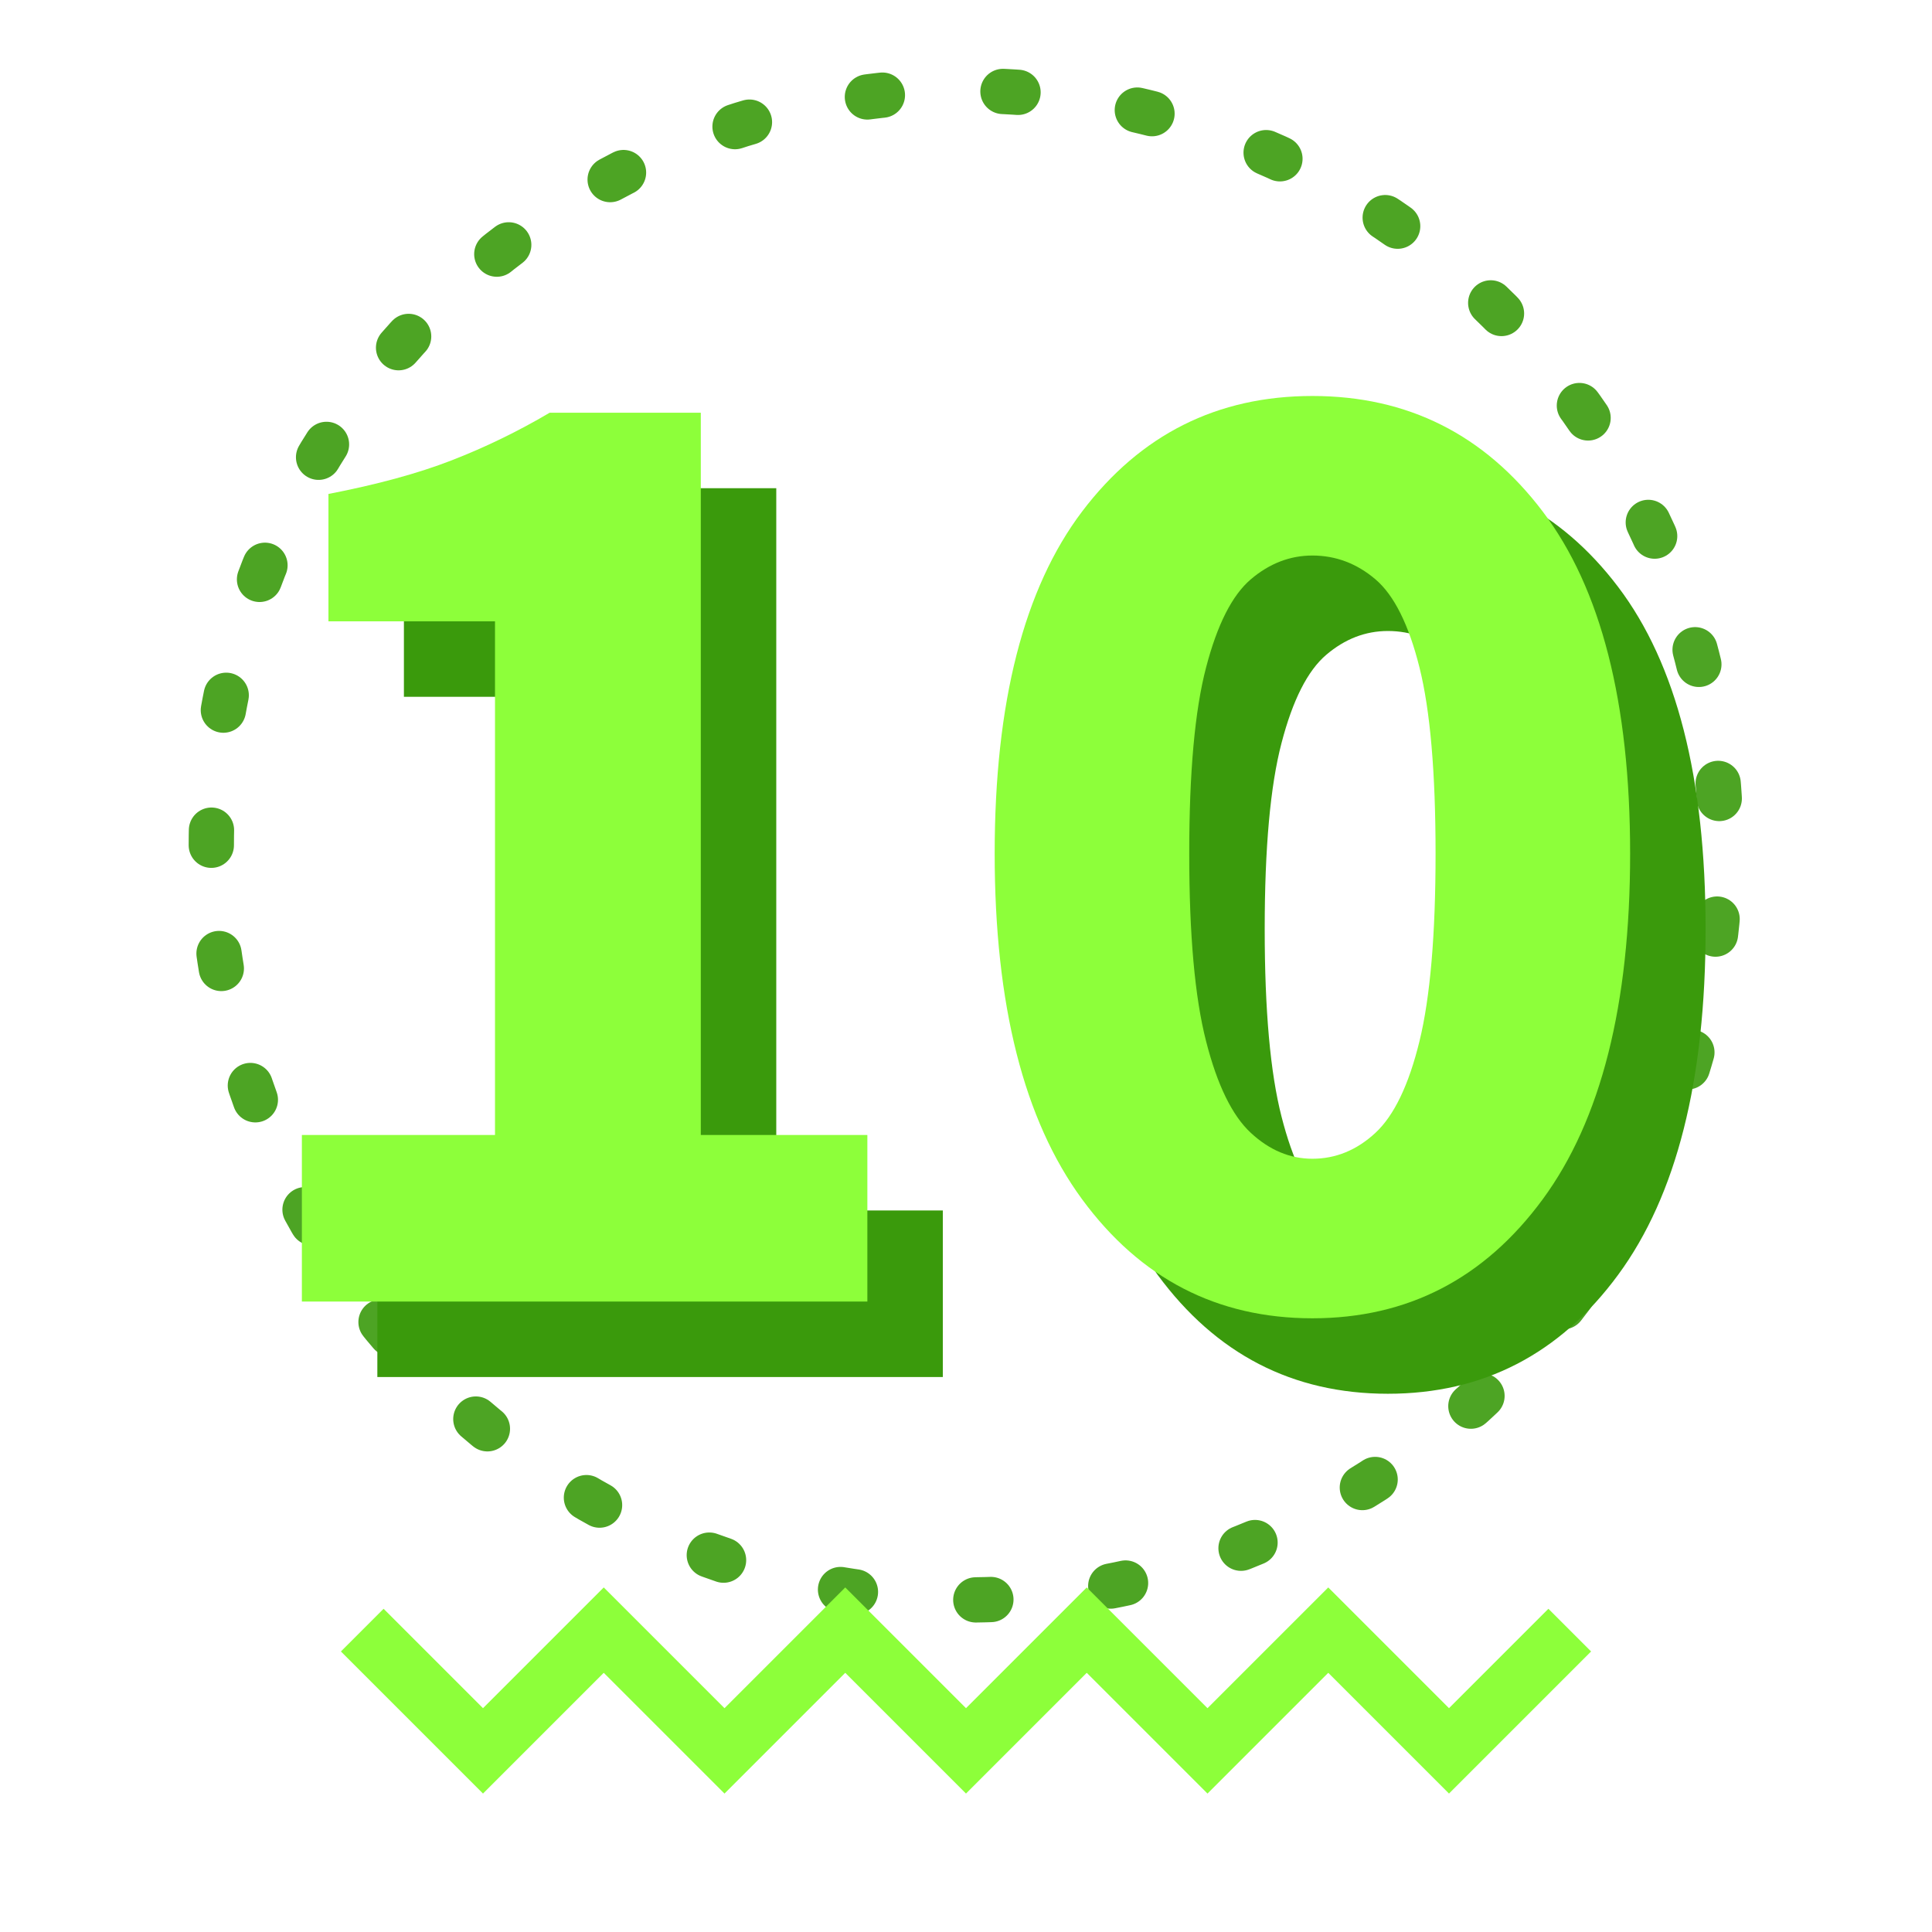
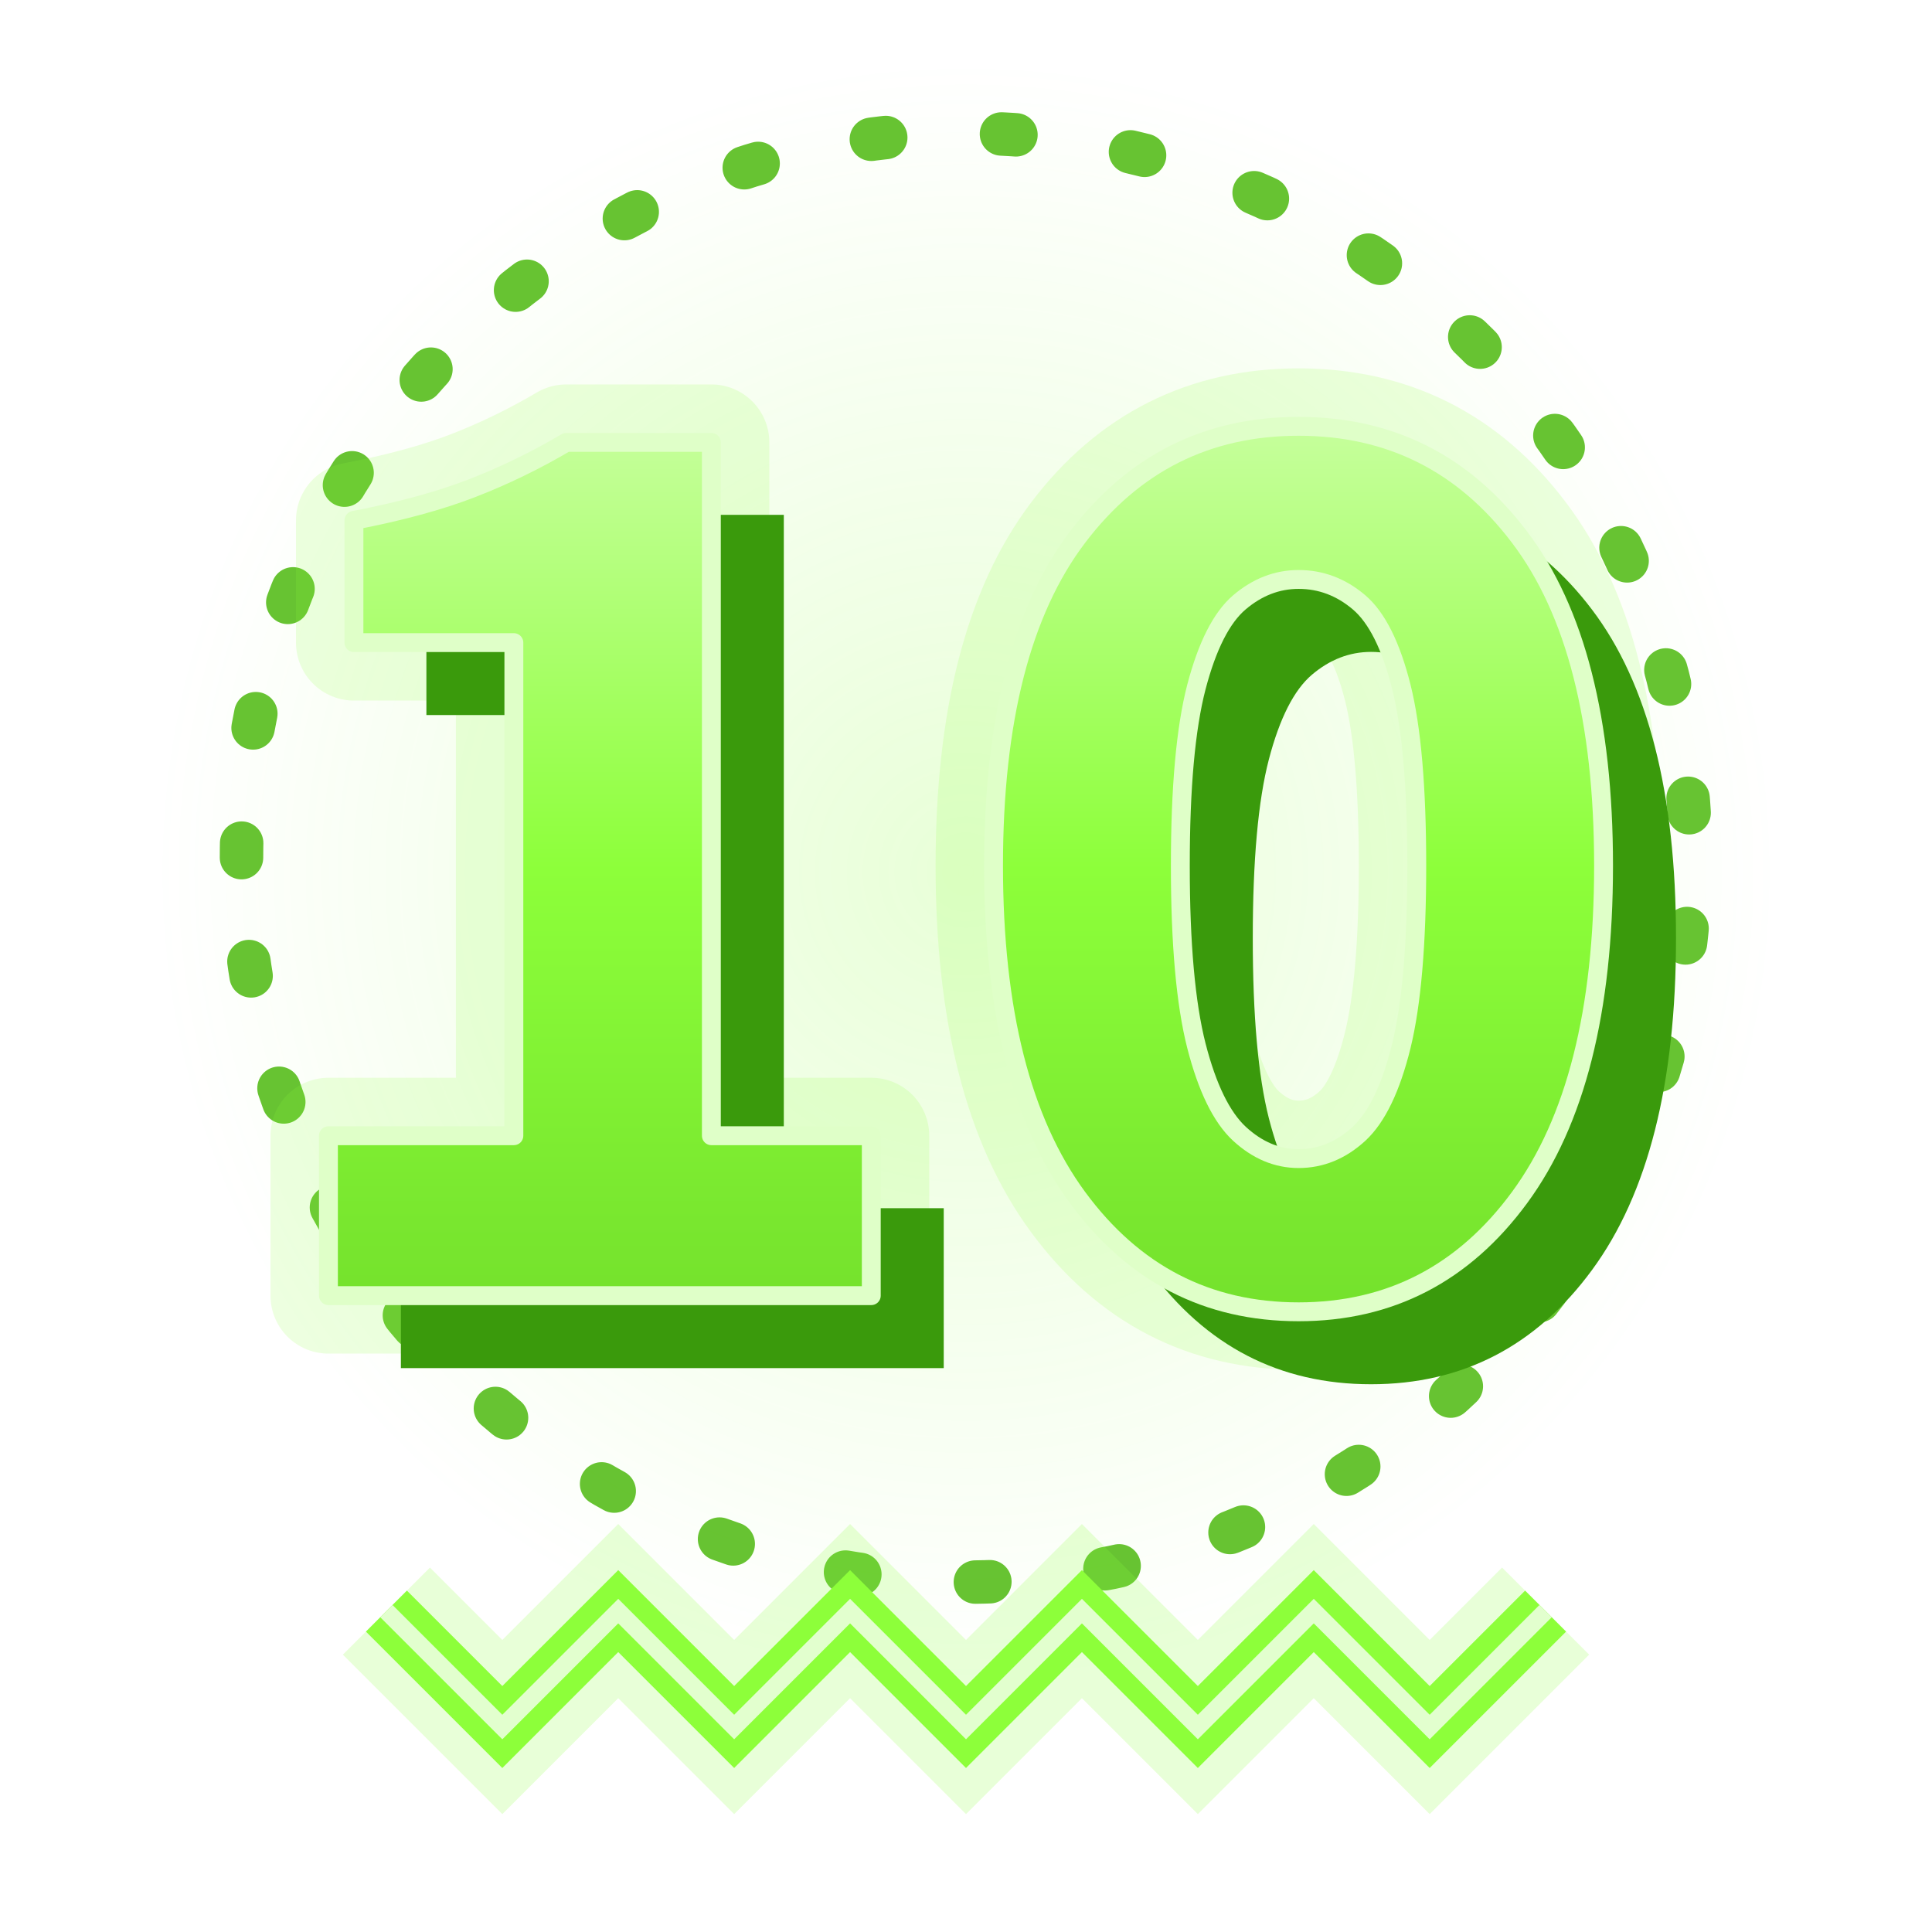
<svg xmlns="http://www.w3.org/2000/svg" width="256" height="256" viewBox="0 0 256 256">
+   <defs>
+     <radialGradient id="radial-gradient-1" cx="128" cy="115.56" r="107.52" gradientUnits="userSpaceOnUse">
+       <stop offset="0" stop-color="#8dff3a" stop-opacity="0.2" />
+       <stop offset="0.55" stop-color="#8dff3a" stop-opacity="0.09" />
+       <stop offset="1" stop-color="#8dff3a" stop-opacity="0" />
+     </radialGradient>
+     <linearGradient id="linear-gradient-1" x1="128" y1="56.49" x2="128" y2="173.82" gradientUnits="userSpaceOnUse">
+       <stop offset="0" stop-color="#c6ff9c" />
+       <stop offset="0.5" stop-color="#8dff3a" />
+       <stop offset="1" stop-color="#74e12c" />
+     </linearGradient>
+   </defs>
  <g>
-     <path d="M28 112 C28 56.77 72.77 12 128 12 C183.23 12 228 56.77 228 112 C228 167.23 183.23 212 128 212 C72.77 212 28 167.23 28 112 Z" fill="none" stroke="#3a9a0c" stroke-width="6" stroke-linecap="round" stroke-linejoin="round" stroke-dasharray="2 16" opacity="0.9" />
    <g>
-       <path d="M50 182.46 L50 160.39 L75.59 160.39 L75.59 92.33 L53.52 92.33 L53.52 75.45 C59.95 74.21 65.39 72.73 69.84 71 C74.3 69.27 78.62 67.17 82.83 64.69 L102.86 64.69 L102.86 160.39 L124.93 160.39 L124.93 182.46 Z" fill="#3a9a0c" />
-       <path d="M183.9 184.68 C171.29 184.68 161.12 179.43 153.39 168.92 C145.67 158.41 141.8 143.14 141.8 123.11 C141.8 103.08 145.67 87.97 153.39 77.77 C161.12 67.57 171.29 62.47 183.9 62.47 C196.51 62.47 206.68 67.57 214.41 77.77 C222.14 87.97 226 103.08 226 123.11 C226 143.14 222.14 158.41 214.41 168.92 C206.68 179.43 196.51 184.68 183.9 184.68 Z M183.9 163.54 C186.99 163.54 189.78 162.4 192.25 160.11 C194.72 157.82 196.67 153.77 198.09 147.96 C199.51 142.15 200.22 133.87 200.22 123.11 C200.22 112.36 199.51 104.13 198.09 98.45 C196.67 92.76 194.72 88.86 192.25 86.76 C189.78 84.66 186.99 83.61 183.9 83.61 C180.93 83.61 178.21 84.66 175.74 86.76 C173.27 88.86 171.29 92.76 169.81 98.45 C168.32 104.13 167.58 112.36 167.58 123.11 C167.58 133.87 168.32 142.15 169.81 147.96 C171.29 153.77 173.27 157.82 175.74 160.11 C178.21 162.4 180.93 163.54 183.9 163.54 Z" fill="#3a9a0c" />
+       <circle cx="128" cy="115.56" r="107.52" fill="url(#radial-gradient-1)" />
+       <path d="M32 113.64 C32 60.62 74.98 17.64 128 17.64 C181.02 17.64 224 60.62 224 113.64 C224 166.66 181.02 209.64 128 209.64 C74.98 209.64 32 166.66 32 113.64 Z" fill="none" stroke="#57bd1c" stroke-width="5.76" stroke-linecap="round" stroke-linejoin="round" stroke-dasharray="1.92 15.36" opacity="0.9" />
+       <g opacity="0.16">
+         <path d="M43.52 171.68 L43.52 150.49 L68.09 150.49 L68.09 85.15 L46.9 85.15 L46.9 68.95 C53.08 67.76 58.3 66.34 62.57 64.68 C66.84 63.02 71 61 75.03 58.62 L94.26 58.62 L94.26 150.49 L115.45 150.49 L115.45 171.68 Z" fill="#8dff3a" stroke="#8dff3a" stroke-width="15.36" stroke-linecap="round" stroke-linejoin="round" />
+         <path d="M172.07 173.82 C159.96 173.82 150.2 168.77 142.78 158.68 C135.36 148.59 131.65 133.94 131.65 114.71 C131.65 95.48 135.36 80.97 142.78 71.18 C150.2 61.38 159.96 56.49 172.07 56.49 C184.17 56.49 193.94 61.38 201.35 71.18 C208.77 80.97 212.48 95.48 212.48 114.71 C212.48 133.94 208.77 148.59 201.35 158.68 C193.94 168.77 184.17 173.82 172.07 173.82 Z M172.07 153.52 C175.03 153.52 177.7 152.42 180.08 150.23 C182.45 148.03 184.32 144.14 185.69 138.57 C187.05 132.99 187.73 125.03 187.73 114.71 C187.73 104.38 187.05 96.49 185.69 91.03 C184.32 85.57 182.45 81.83 180.08 79.81 C177.7 77.79 175.03 76.78 172.07 76.78 C169.22 76.78 166.61 77.79 164.23 79.81 C161.86 81.83 159.96 85.57 158.53 91.03 C157.11 96.49 156.4 104.38 156.4 114.71 C156.4 125.03 157.11 132.99 158.53 138.57 C159.96 144.14 161.86 148.03 164.23 150.23 C166.61 152.42 169.22 153.52 172.07 153.52 Z" fill="#8dff3a" stroke="#8dff3a" stroke-width="15.36" stroke-linecap="round" stroke-linejoin="round" />
+       </g>
+       <g>
+         <path d="M53.12 181.28 L53.12 160.09 L77.69 160.09 L77.69 94.75 L56.5 94.75 L56.5 78.55 C62.68 77.36 67.9 75.94 72.17 74.28 C76.44 72.62 80.6 70.6 84.63 68.22 L103.86 68.22 L103.86 160.09 L125.05 160.09 L125.05 181.28 Z" fill="#3a9a0c" />
+         <path d="M181.67 183.42 C169.56 183.42 159.8 178.37 152.38 168.28 C144.96 158.19 141.25 143.54 141.25 124.31 C141.25 105.08 144.96 90.57 152.38 80.78 C159.8 70.98 169.56 66.09 181.67 66.09 C193.77 66.09 203.54 70.98 210.95 80.78 C218.37 90.57 222.08 105.08 222.08 124.31 C222.08 143.54 218.37 158.19 210.95 168.28 C203.54 178.37 193.77 183.42 181.67 183.42 Z M181.67 163.12 C184.63 163.12 187.3 162.02 189.68 159.83 C192.05 157.63 193.92 153.74 195.29 148.17 C196.65 142.59 197.33 134.63 197.33 124.31 C197.33 113.98 196.65 106.09 195.29 100.63 C193.92 95.17 192.05 91.43 189.68 89.41 C187.3 87.39 184.63 86.38 181.67 86.38 C178.82 86.38 176.21 87.39 173.83 89.41 C171.46 91.43 169.56 95.17 168.13 100.63 C166.71 106.09 166 113.98 166 124.31 C166 134.63 166.71 142.59 168.13 148.17 C169.56 153.74 171.46 157.63 173.83 159.83 C176.21 162.02 178.82 163.12 181.67 163.12 Z" fill="#3a9a0c" />
+       </g>
+       <g>
+         <path d="M43.52 171.68 L43.52 150.49 L68.09 150.49 L68.09 85.15 L46.9 85.15 L46.9 68.95 C53.08 67.76 58.3 66.34 62.57 64.68 C66.84 63.02 71 61 75.03 58.62 L94.26 58.62 L94.26 150.49 L115.45 150.49 L115.45 171.68 Z" fill="url(#linear-gradient-1)" />
+         <path d="M172.07 173.82 C159.96 173.82 150.2 168.77 142.78 158.68 C135.36 148.59 131.65 133.94 131.65 114.71 C131.65 95.48 135.36 80.97 142.78 71.18 C150.2 61.38 159.96 56.49 172.07 56.49 C184.17 56.49 193.94 61.38 201.35 71.18 C208.77 80.97 212.48 95.48 212.48 114.71 C212.48 133.94 208.77 148.59 201.35 158.68 C193.94 168.77 184.17 173.82 172.07 173.82 Z M172.07 153.52 C175.03 153.52 177.7 152.42 180.08 150.23 C182.45 148.03 184.32 144.14 185.69 138.57 C187.05 132.99 187.73 125.03 187.73 114.71 C187.73 104.38 187.05 96.49 185.69 91.03 C184.32 85.57 182.45 81.83 180.08 79.81 C177.7 77.79 175.03 76.78 172.07 76.78 C169.22 76.78 166.61 77.79 164.23 79.81 C161.86 81.83 159.96 85.57 158.53 91.03 C157.11 96.49 156.4 104.38 156.4 114.71 C156.4 125.03 157.11 132.99 158.53 138.57 C159.96 144.14 161.86 148.03 164.23 150.23 C166.61 152.42 169.22 153.52 172.07 153.52 Z" fill="url(#linear-gradient-1)" />
+       </g>
+       <g>
+         <path d="M43.52 171.68 L43.52 150.49 L68.09 150.49 L68.09 85.15 L46.9 85.15 L46.9 68.95 C53.08 67.76 58.3 66.34 62.57 64.68 C66.84 63.02 71 61 75.03 58.62 L94.26 58.62 L94.26 150.49 L115.45 150.49 L115.45 171.68 Z" fill="none" stroke="#dfffc8" stroke-width="2.5" stroke-linecap="round" stroke-linejoin="round" />
+         <path d="M172.07 173.82 C159.96 173.82 150.2 168.77 142.78 158.68 C135.36 148.59 131.65 133.94 131.65 114.71 C131.65 95.48 135.36 80.97 142.78 71.18 C150.2 61.38 159.96 56.49 172.07 56.49 C184.17 56.49 193.94 61.38 201.35 71.18 C208.77 80.97 212.48 95.48 212.48 114.71 C212.48 133.94 208.77 148.59 201.35 158.68 C193.94 168.77 184.17 173.82 172.07 173.82 Z M172.07 153.52 C175.03 153.52 177.7 152.42 180.08 150.23 C182.45 148.03 184.32 144.14 185.69 138.57 C187.05 132.99 187.73 125.03 187.73 114.71 C187.73 104.38 187.05 96.49 185.69 91.03 C184.32 85.57 182.45 81.83 180.08 79.81 C177.7 77.79 175.03 76.78 172.07 76.78 C169.22 76.78 166.61 77.79 164.23 79.81 C161.86 81.83 159.96 85.57 158.53 91.03 C157.11 96.49 156.4 104.38 156.4 114.71 C156.4 125.03 157.11 132.99 158.53 138.57 C159.96 144.14 161.86 148.03 164.23 150.23 C166.61 152.42 169.22 153.52 172.07 153.52 Z" fill="none" stroke="#dfffc8" stroke-width="2.5" stroke-linecap="round" stroke-linejoin="round" />
+       </g>
+       <polyline points="51.2,213.48 66.56,228.84 81.92,213.48 97.28,228.84 112.64,213.48 128,228.84 143.36,213.48 158.72,228.84 174.08,213.48 189.44,228.84 204.8,213.48" fill="none" stroke="#8dff3a" stroke-width="16.32" stroke-miterlimit="10" opacity="0.2" />
+       <polyline points="51.2,213.48 66.56,228.84 81.92,213.48 97.28,228.84 112.64,213.48 128,228.84 143.36,213.48 158.72,228.84 174.08,213.48 189.44,228.84 204.8,213.48" fill="none" stroke="#8dff3a" stroke-width="7.68" stroke-miterlimit="10" />
+       <polyline points="51.2,213.48 66.56,228.84 81.92,213.48 97.28,228.84 112.64,213.48 128,228.84 143.36,213.48 158.72,228.84 174.08,213.48 189.44,228.84 204.8,213.48" fill="none" stroke="#e2ffce" stroke-width="2.3" stroke-miterlimit="10" />
    </g>
-     <g>
-       <path d="M40 172.46 L40 150.39 L65.59 150.39 L65.59 82.33 L43.52 82.33 L43.52 65.45 C49.95 64.21 55.39 62.73 59.84 61 C64.3 59.27 68.62 57.17 72.83 54.69 L92.86 54.69 L92.86 150.39 L114.93 150.39 L114.93 172.46 Z" fill="#8dff3a" />
-       <path d="M173.9 174.68 C161.29 174.68 151.12 169.43 143.39 158.92 C135.67 148.41 131.8 133.14 131.8 113.11 C131.8 93.08 135.67 77.97 143.39 67.77 C151.12 57.57 161.29 52.47 173.9 52.47 C186.51 52.47 196.68 57.57 204.41 67.77 C212.14 77.97 216 93.08 216 113.11 C216 133.14 212.14 148.41 204.41 158.92 C196.68 169.43 186.51 174.68 173.9 174.68 Z M173.9 153.54 C176.99 153.54 179.78 152.4 182.25 150.11 C184.72 147.82 186.67 143.77 188.09 137.96 C189.51 132.15 190.22 123.87 190.22 113.11 C190.22 102.36 189.51 94.13 188.09 88.45 C186.67 82.76 184.72 78.86 182.25 76.76 C179.78 74.66 176.99 73.61 173.9 73.61 C170.93 73.61 168.21 74.66 165.74 76.76 C163.27 78.86 161.29 82.76 159.81 88.45 C158.32 94.13 157.58 102.36 157.58 113.11 C157.58 123.87 158.32 132.15 159.81 137.96 C161.29 143.77 163.27 147.82 165.74 150.11 C168.21 152.4 170.93 153.54 173.9 153.54 Z" fill="#8dff3a" />
-     </g>
-     <polyline points="48,216 64,232 80,216 96,232 112,216 128,232 144,216 160,232 176,216 192,232 208,216" fill="none" stroke="#8dff3a" stroke-width="8" stroke-miterlimit="10" />
  </g>
</svg>
